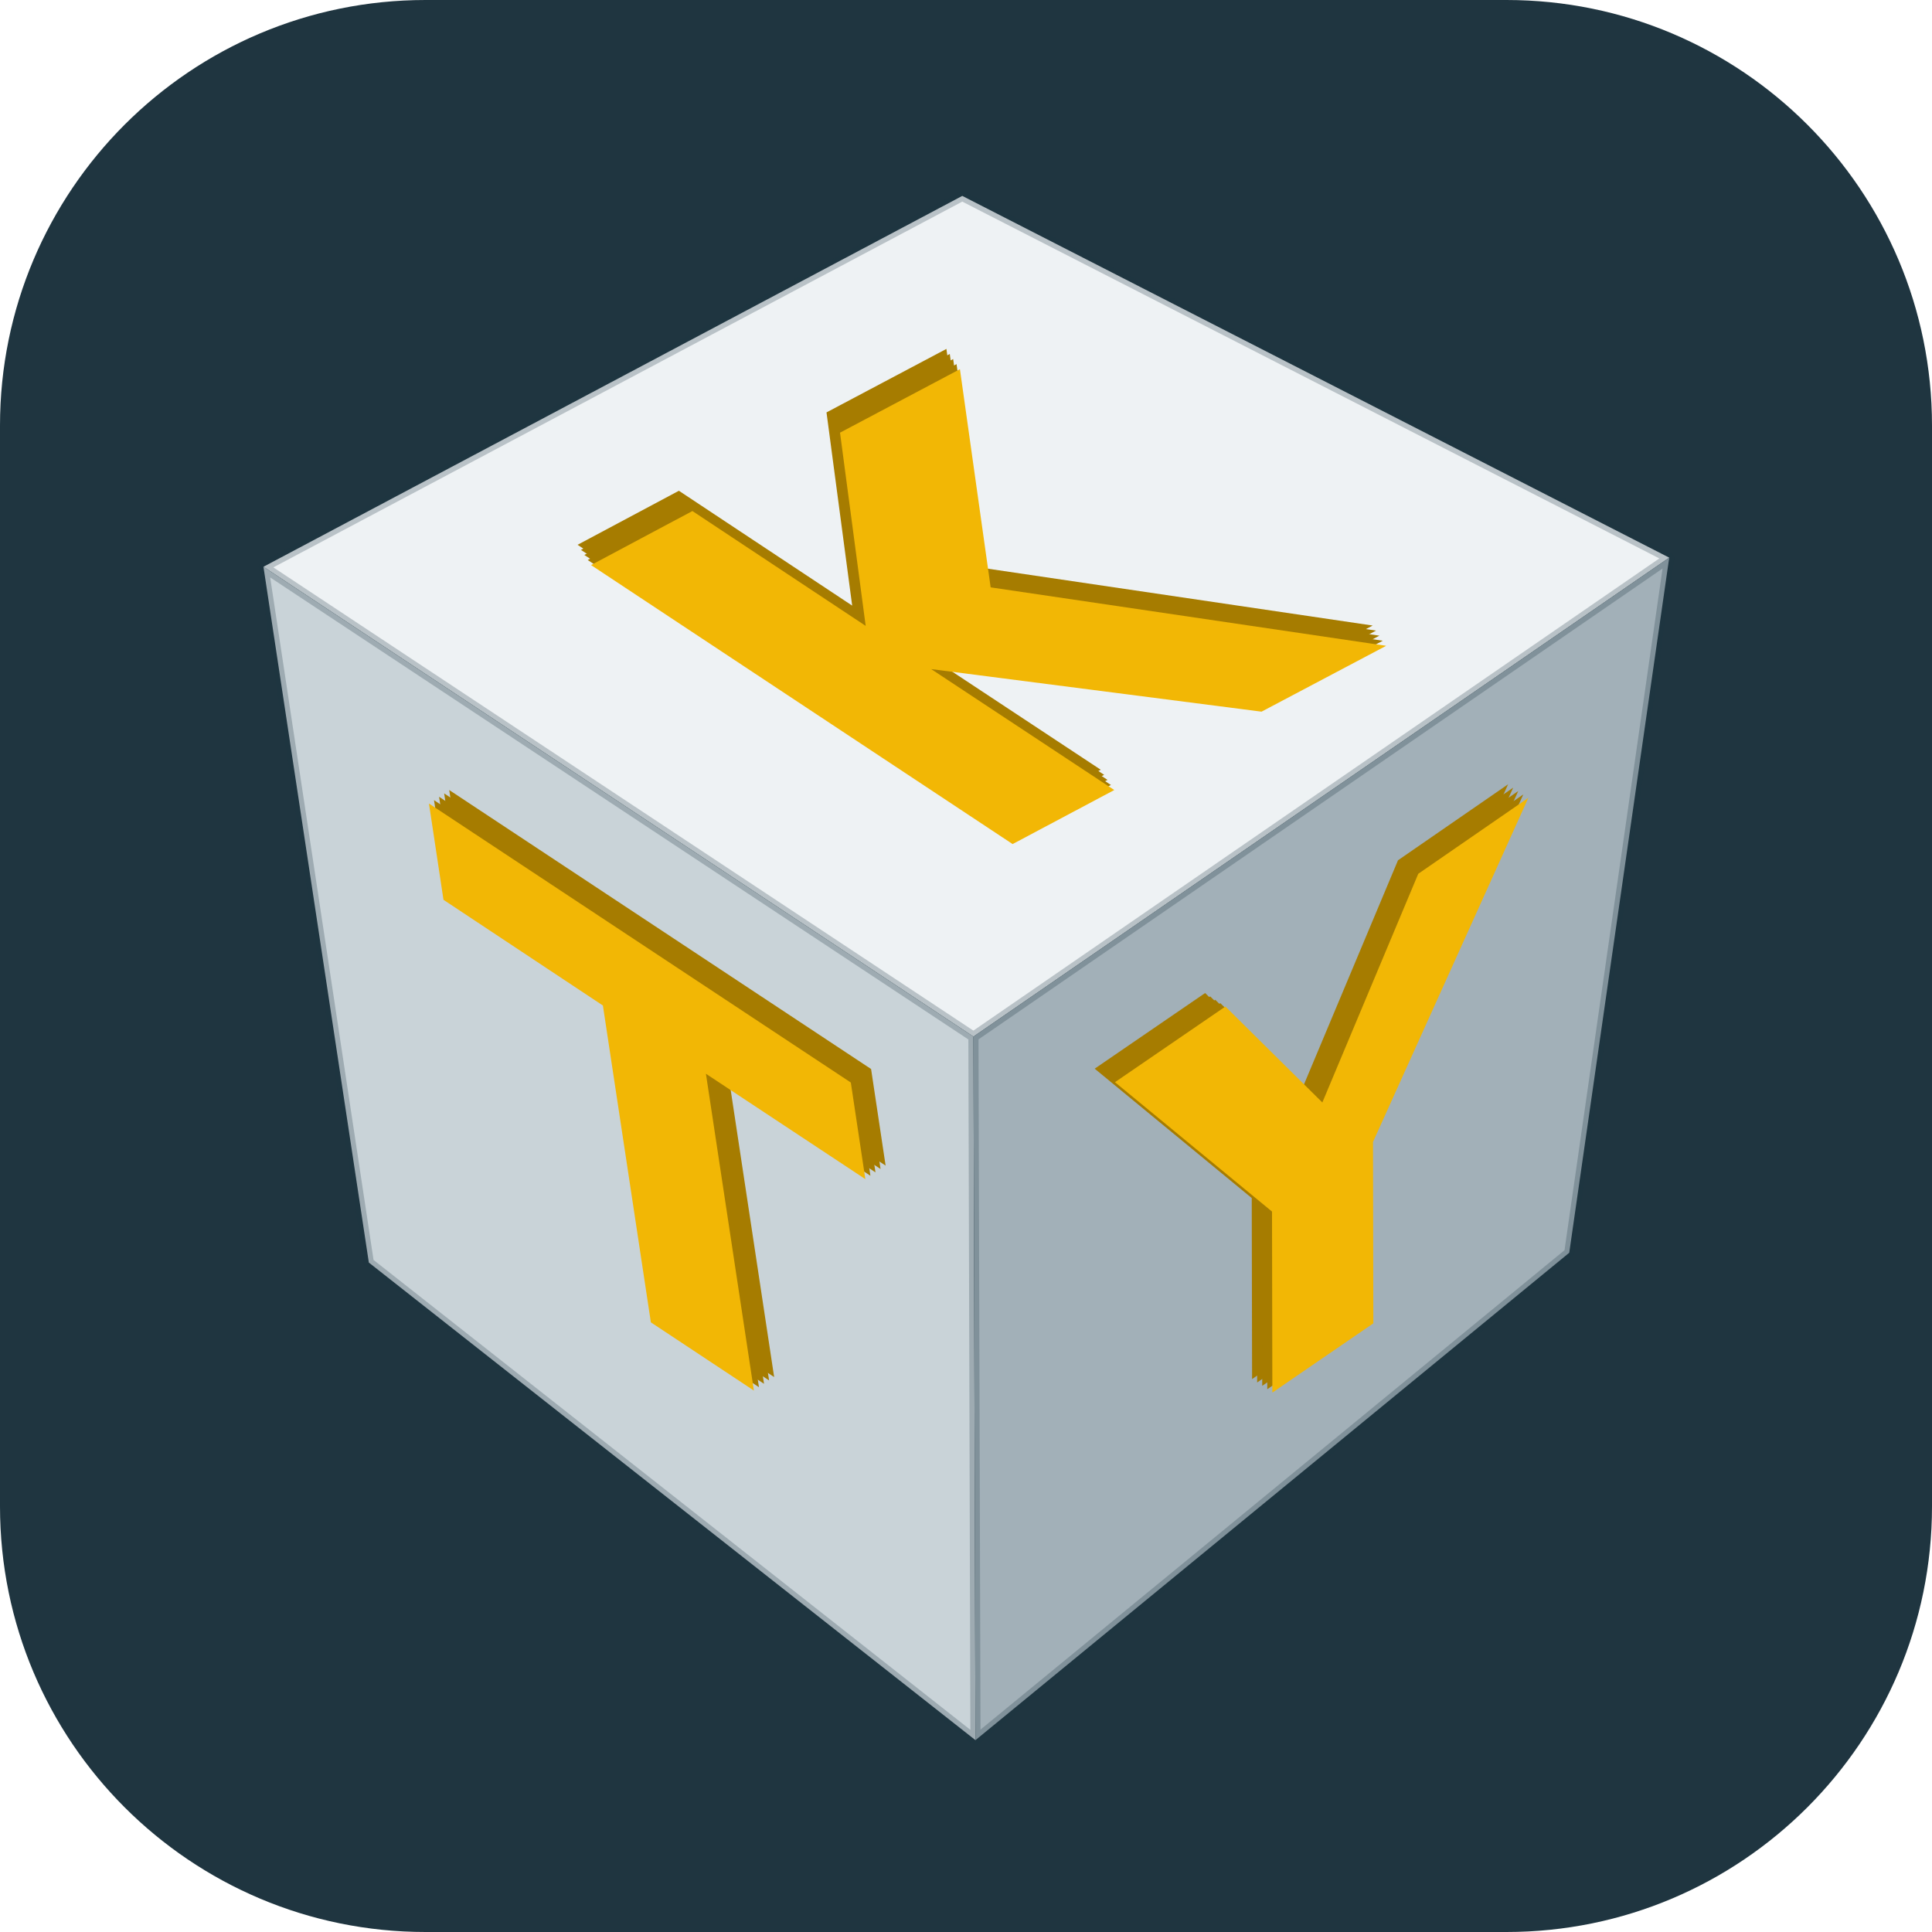
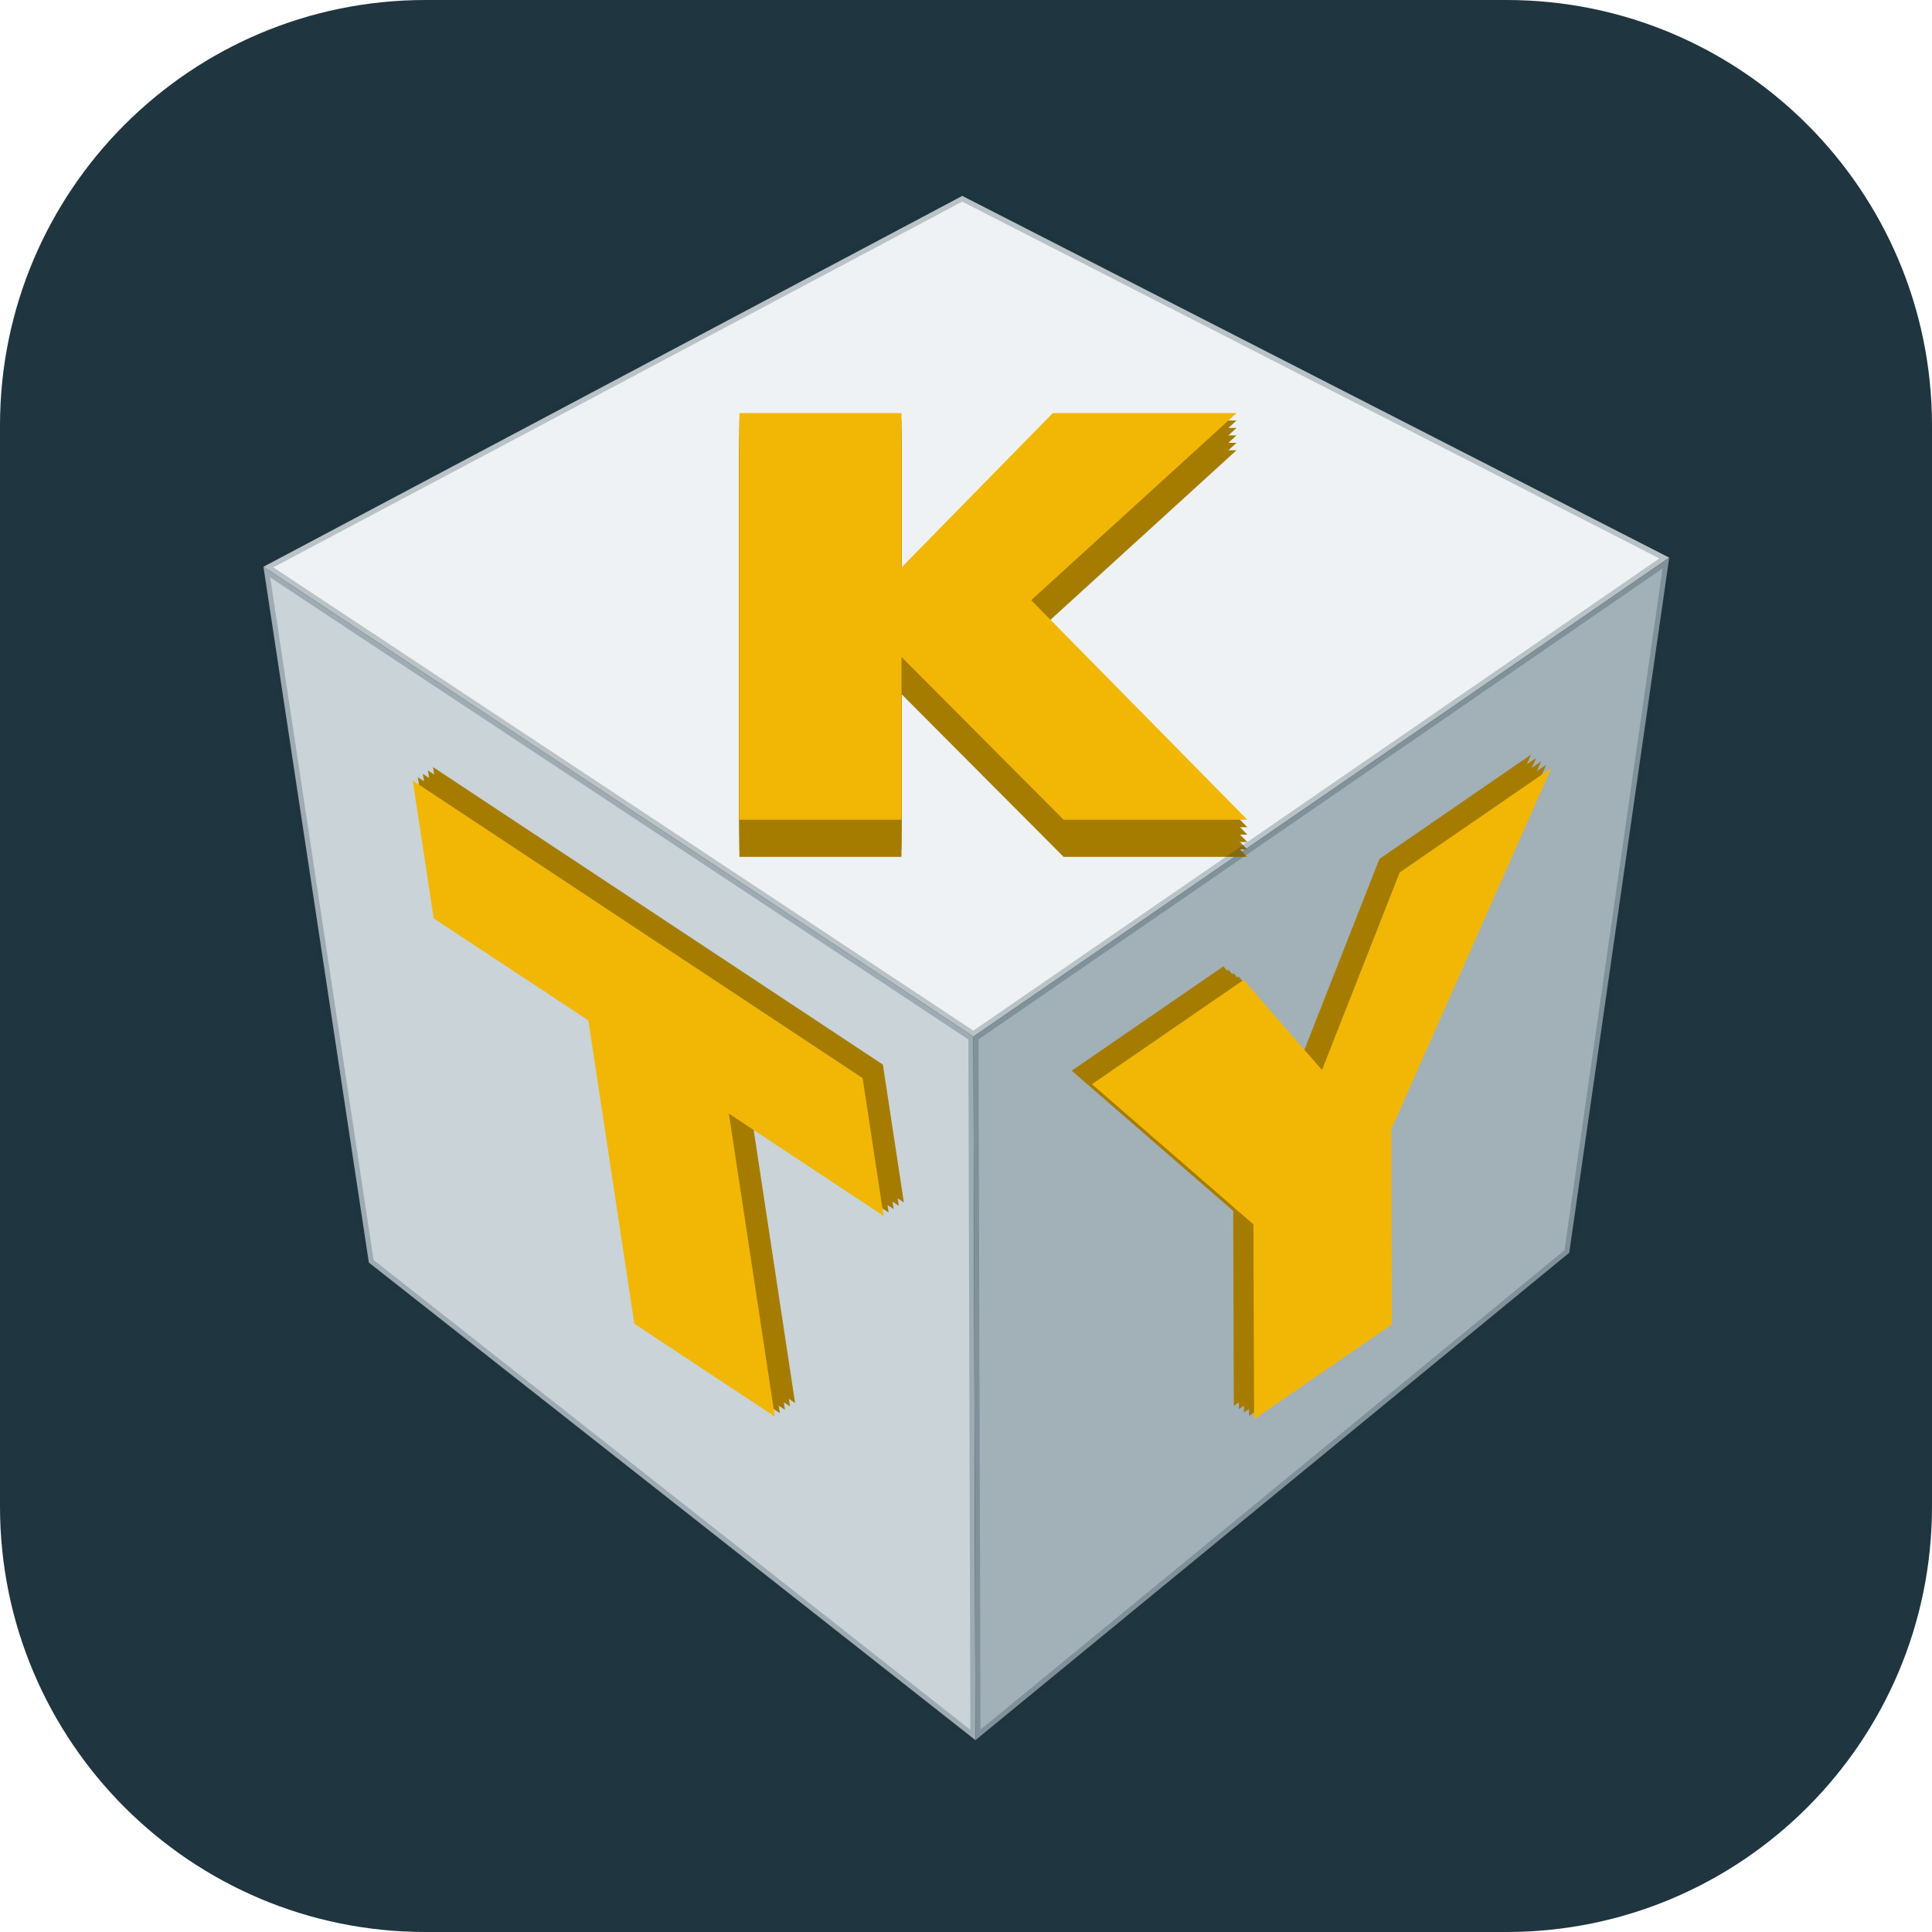
<svg xmlns="http://www.w3.org/2000/svg" viewBox="-60 -40 572 572">
  <rect x="-60.0" y="-40.0" width="572.0" height="572.0" rx="126" fill="#1F3540" />
  <polygon points="18.0,127.8 224.9,18.0 434.2,125.1 228.2,266.9" fill="#EEF2F4" />
  <polygon points="18.0,127.8 228.2,266.9 228.8,475.2 49.2,333.8" fill="#C9D3D8" />
  <polygon points="228.2,266.9 434.2,125.1 404.6,330.9 228.8,475.2" fill="#A2B0B8" />
-   <polygon points="111.0,121.3 141.0,105.3 192.3,139.3 184.7,82.1 220.2,63.3 229.3,127.9 346.4,145.2 309.5,164.7 211.7,152.1 265.9,187.9 235.8,203.9" fill="#A67C00" />
-   <polygon points="112.0,122.8 142.0,106.8 193.3,140.8 185.7,83.6 221.2,64.8 230.3,129.4 347.4,146.7 310.5,166.2 212.7,153.6 266.9,189.4 236.8,205.4" fill="#A67C00" />
-   <polygon points="113.0,124.3 143.0,108.3 194.3,142.3 186.7,85.1 222.2,66.3 231.3,130.9 348.4,148.2 311.5,167.7 213.7,155.1 267.9,190.9 237.8,206.9" fill="#A67C00" />
-   <polygon points="114.0,125.8 144.0,109.8 195.3,143.8 187.7,86.6 223.2,67.8 232.3,132.4 349.4,149.7 312.5,169.2 214.7,156.6 268.9,192.4 238.8,208.4" fill="#A67C00" />
-   <polygon points="115.0,127.3 145.0,111.3 196.3,145.3 188.7,88.1 224.2,69.3 233.3,133.9 350.4,151.2 313.5,170.7 215.7,158.1 269.9,193.9 239.8,209.9" fill="#F2B705" />
-   <polygon points="73.0,193.9 197.9,276.5 202.2,305.1 155.0,273.9 169.2,367.7 138.7,347.5 124.5,253.7 77.3,222.4" fill="#A67C00" />
-   <polygon points="71.5,194.9 196.4,277.5 200.7,306.1 153.5,274.9 167.7,368.7 137.2,348.5 123.0,254.7 75.8,223.4" fill="#A67C00" />
-   <polygon points="70.0,195.9 194.9,278.5 199.2,307.1 152.0,275.9 166.2,369.7 135.7,349.5 121.5,255.7 74.3,224.4" fill="#A67C00" />
-   <polygon points="68.5,196.9 193.4,279.5 197.7,308.1 150.5,276.9 164.7,370.7 134.2,350.5 120.0,256.7 72.8,225.4" fill="#A67C00" />
-   <polygon points="67.0,197.9 191.9,280.5 196.2,309.1 149.0,277.9 163.2,371.7 132.7,351.5 118.5,257.7 71.3,226.4" fill="#F2B705" />
-   <polygon points="264.1,276.4 296.8,254.0 325.5,282.4 353.9,214.7 386.5,192.2 340.5,294.1 340.6,347.8 310.7,368.3 310.6,314.7" fill="#A67C00" />
-   <polygon points="265.6,277.4 298.3,255.0 327.0,283.4 355.4,215.7 388.0,193.2 342.0,295.1 342.1,348.8 312.2,369.3 312.1,315.7" fill="#A67C00" />
-   <polygon points="267.1,278.4 299.8,256.0 328.5,284.4 356.9,216.7 389.5,194.2 343.5,296.1 343.6,349.8 313.7,370.3 313.6,316.7" fill="#A67C00" />
-   <polygon points="268.6,279.4 301.3,257.0 330.0,285.4 358.4,217.7 391.0,195.2 345.0,297.1 345.1,350.8 315.2,371.3 315.1,317.7" fill="#A67C00" />
-   <polygon points="270.1,280.4 302.8,258.0 331.5,286.4 359.9,218.7 392.5,196.2 346.5,298.1 346.6,351.8 316.7,372.3 316.6,318.7" fill="#F2B705" />
+   <polygon points="158.9,93.3 206.9,93.3 206.9,139.0 251.7,93.3 306.1,93.3 245.3,148.7 309.3,213.7 254.9,213.7 206.9,165.5 206.9,213.7 158.9,213.7" fill="#A67C00" />
+   <polygon points="158.9,91.1 206.9,91.1 206.9,136.8 251.7,91.1 306.1,91.1 245.3,146.5 309.3,211.5 254.9,211.5 206.9,163.3 206.9,211.5 158.9,211.5" fill="#A67C00" />
+   <polygon points="158.9,88.9 206.9,88.9 206.9,134.6 251.7,88.9 306.1,88.9 245.3,144.3 309.3,209.3 254.9,209.3 206.9,161.1 206.9,209.3 158.9,209.3" fill="#A67C00" />
+   <polygon points="158.9,86.7 206.9,86.7 206.9,132.4 251.7,86.7 306.1,86.7 245.3,142.1 309.3,207.1 254.9,207.1 206.9,158.9 206.9,207.1 158.9,207.1" fill="#A67C00" />
+   <polygon points="158.9,84.5 206.9,84.5 206.9,130.2 251.7,84.5 306.1,84.5 245.3,139.9 309.3,204.9 254.9,204.9 206.9,156.7 206.9,204.9 158.9,204.9" fill="#A67C00" />
+   <polygon points="158.9,82.3 206.9,82.3 206.9,128.0 251.7,82.3 306.1,82.3 245.3,137.7 309.3,202.7 254.9,202.7 206.9,154.5 206.9,202.7 158.9,202.7" fill="#F2B705" />
+   <polygon points="68.2,187.1 201.4,275.2 207.6,316.0 161.8,285.7 175.4,375.4 133.8,347.9 120.2,258.1 74.4,227.9" fill="#A67C00" />
+   <polygon points="66.7,188.1 199.9,276.2 206.1,317.0 160.3,286.7 173.9,376.4 132.3,348.9 118.7,259.1 72.9,228.9" fill="#A67C00" />
+   <polygon points="65.2,189.1 198.4,277.2 204.6,318.0 158.8,287.7 172.4,377.4 130.8,349.9 117.2,260.1 71.4,229.9" fill="#A67C00" />
+   <polygon points="63.7,190.1 196.9,278.2 203.1,319.0 157.3,288.7 170.9,378.4 129.3,350.9 115.7,261.1 69.9,230.9" fill="#A67C00" />
+   <polygon points="62.2,191.1 195.4,279.2 201.6,320.0 155.8,289.7 169.4,379.4 127.8,351.9 114.2,262.1 68.4,231.9" fill="#F2B705" />
+   <polygon points="257.3,277.0 302.2,246.1 325.4,272.8 348.4,214.3 393.3,183.4 345.9,290.4 346.1,348.1 305.3,376.2 305.1,318.5" fill="#A67C00" />
+   <polygon points="258.8,278.0 303.7,247.1 326.9,273.8 349.9,215.3 394.8,184.4 347.4,291.4 347.6,349.1 306.8,377.2 306.6,319.5" fill="#A67C00" />
+   <polygon points="260.3,279.0 305.2,248.1 328.4,274.8 351.4,216.3 396.3,185.4 348.9,292.4 349.1,350.1 308.3,378.2 308.1,320.5" fill="#A67C00" />
+   <polygon points="261.8,280.0 306.7,249.1 329.9,275.8 352.9,217.3 397.8,186.4 350.4,293.4 350.6,351.1 309.8,379.2 309.6,321.5" fill="#A67C00" />
+   <polygon points="263.3,281.0 308.2,250.1 331.4,276.8 354.4,218.3 399.3,187.4 351.9,294.4 352.1,352.1 311.3,380.2 311.1,322.5" fill="#F2B705" />
  <path d="M18,127.84 L224.88,18 L434.2,125.14 L404.6,330.94 L228.8,475.24 L49.2,333.84 Z M228.2,266.94 L18,127.84 M228.2,266.94 L434.2,125.14 M228.2,266.94 L228.8,475.24" fill="none" stroke="#1F3540" stroke-opacity="0.25" stroke-width="3" stroke-linejoin="round" />
</svg>
